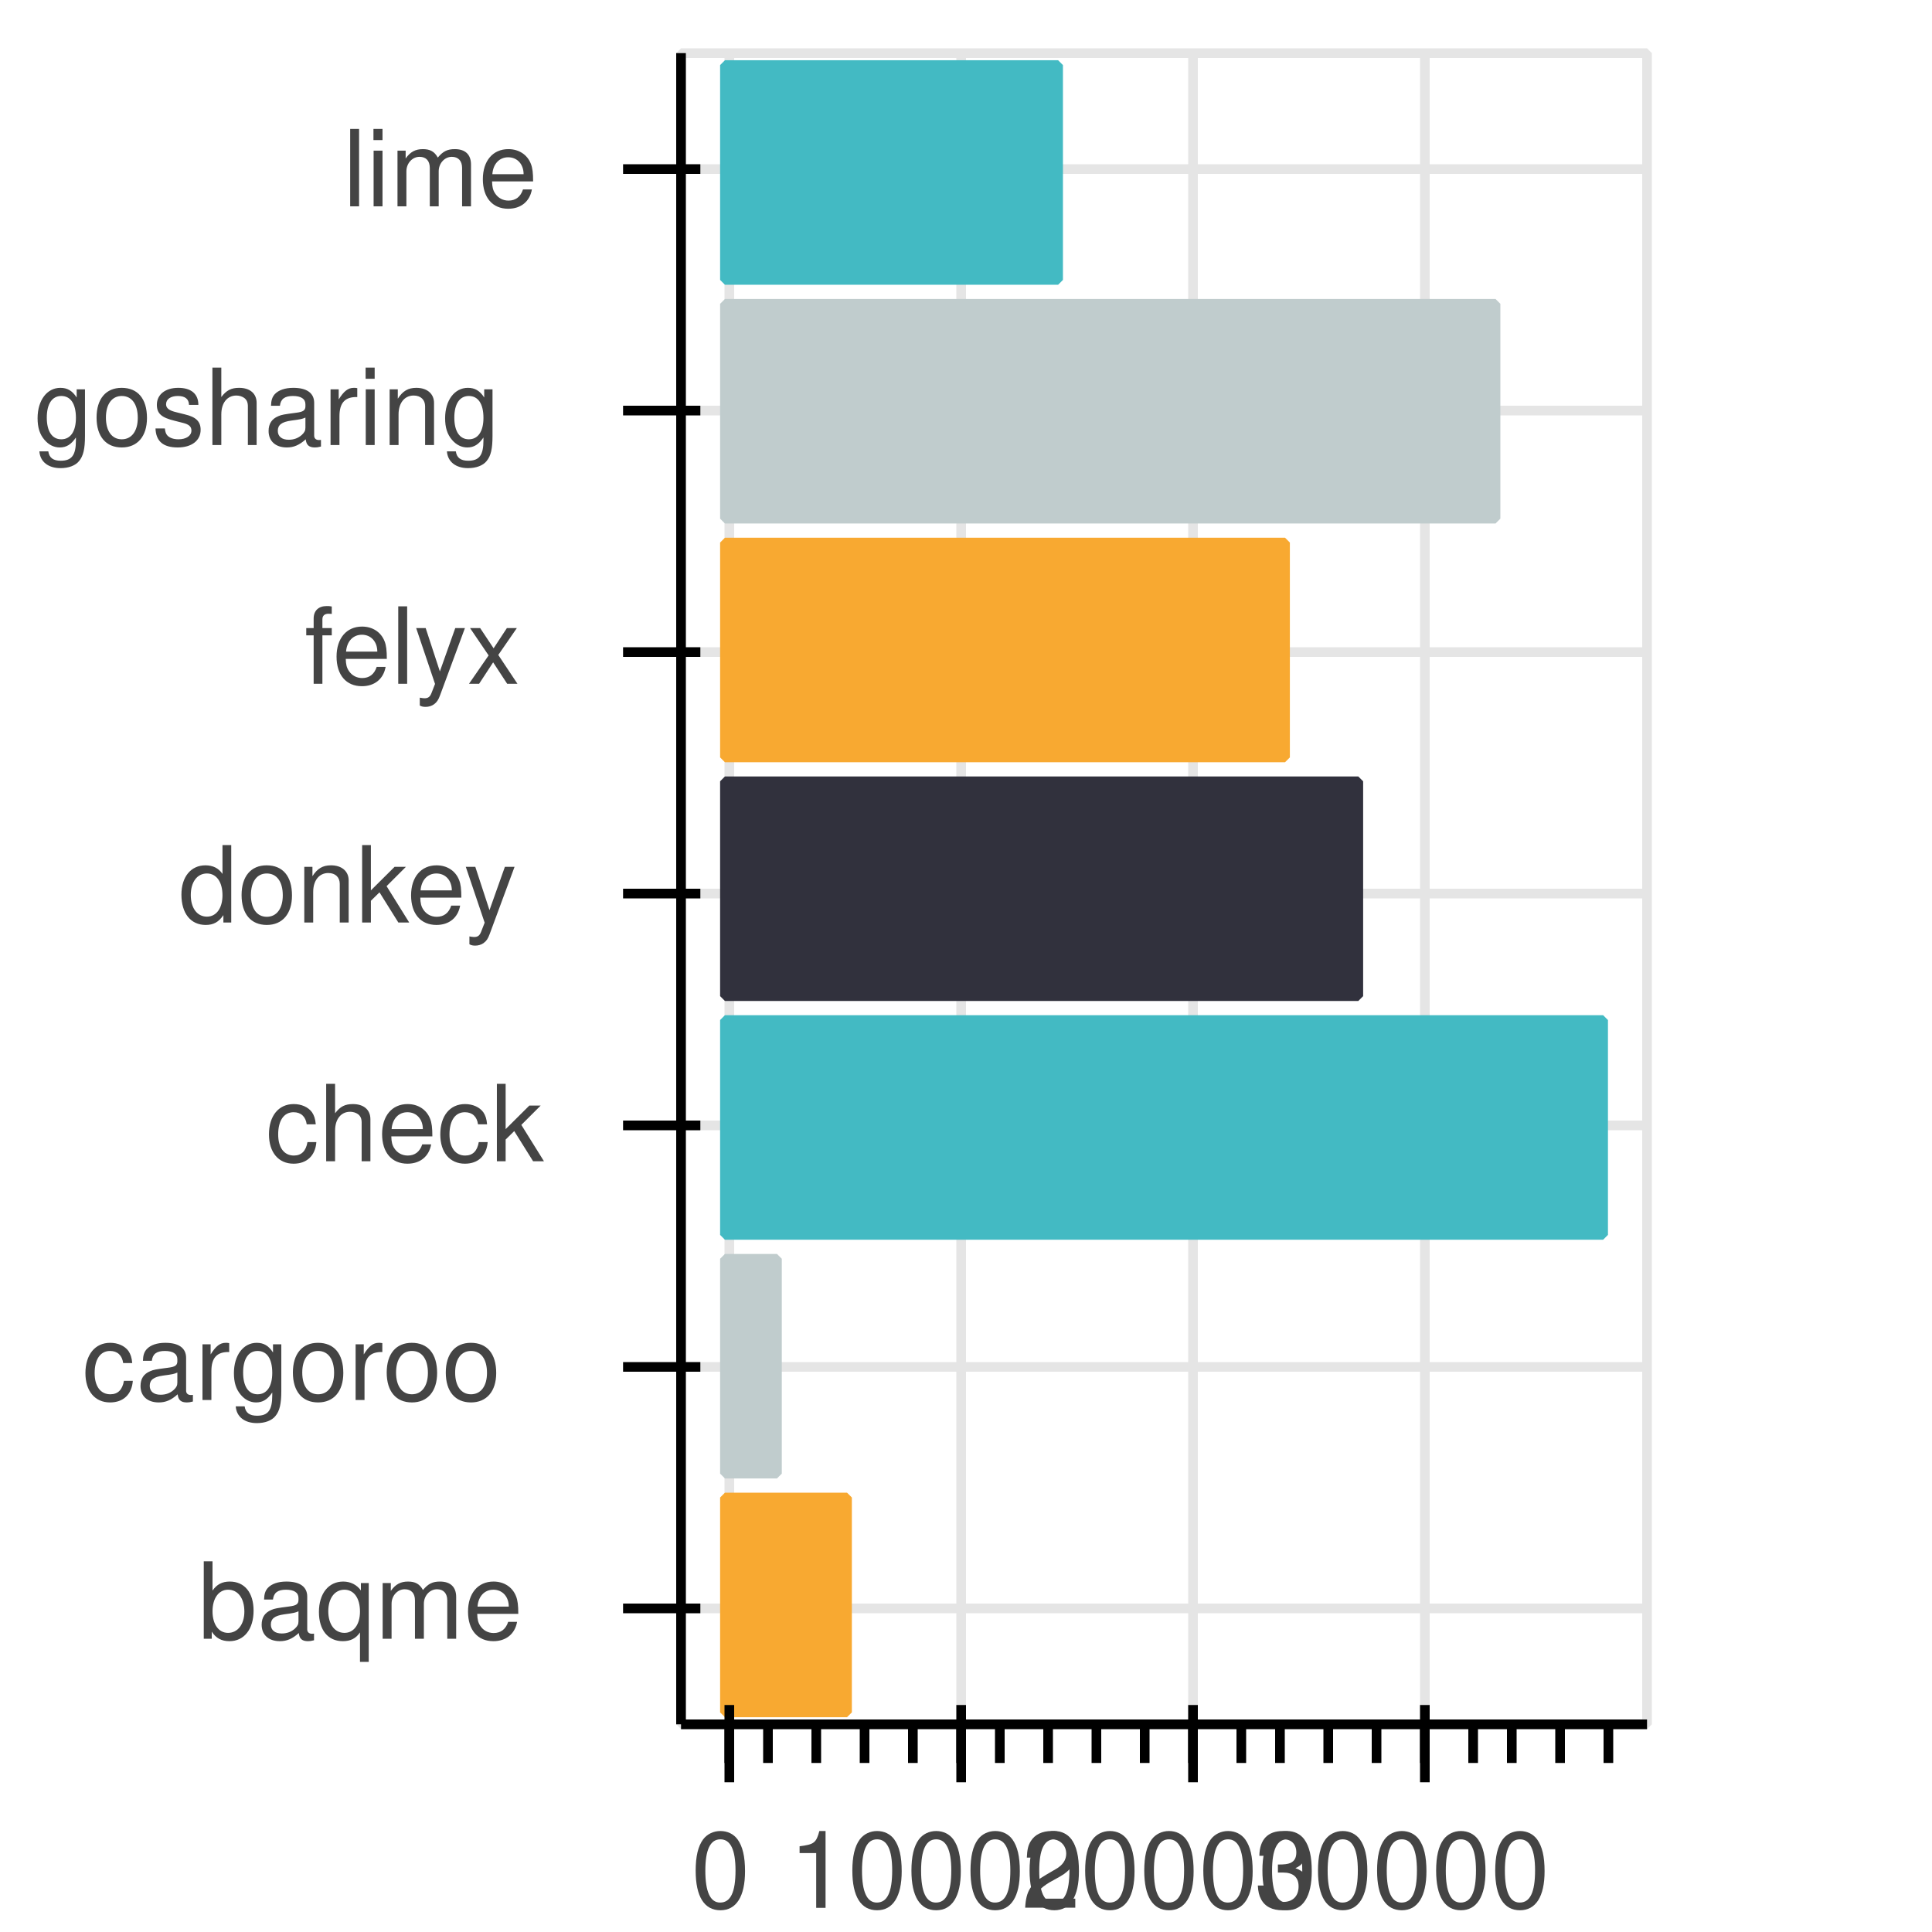
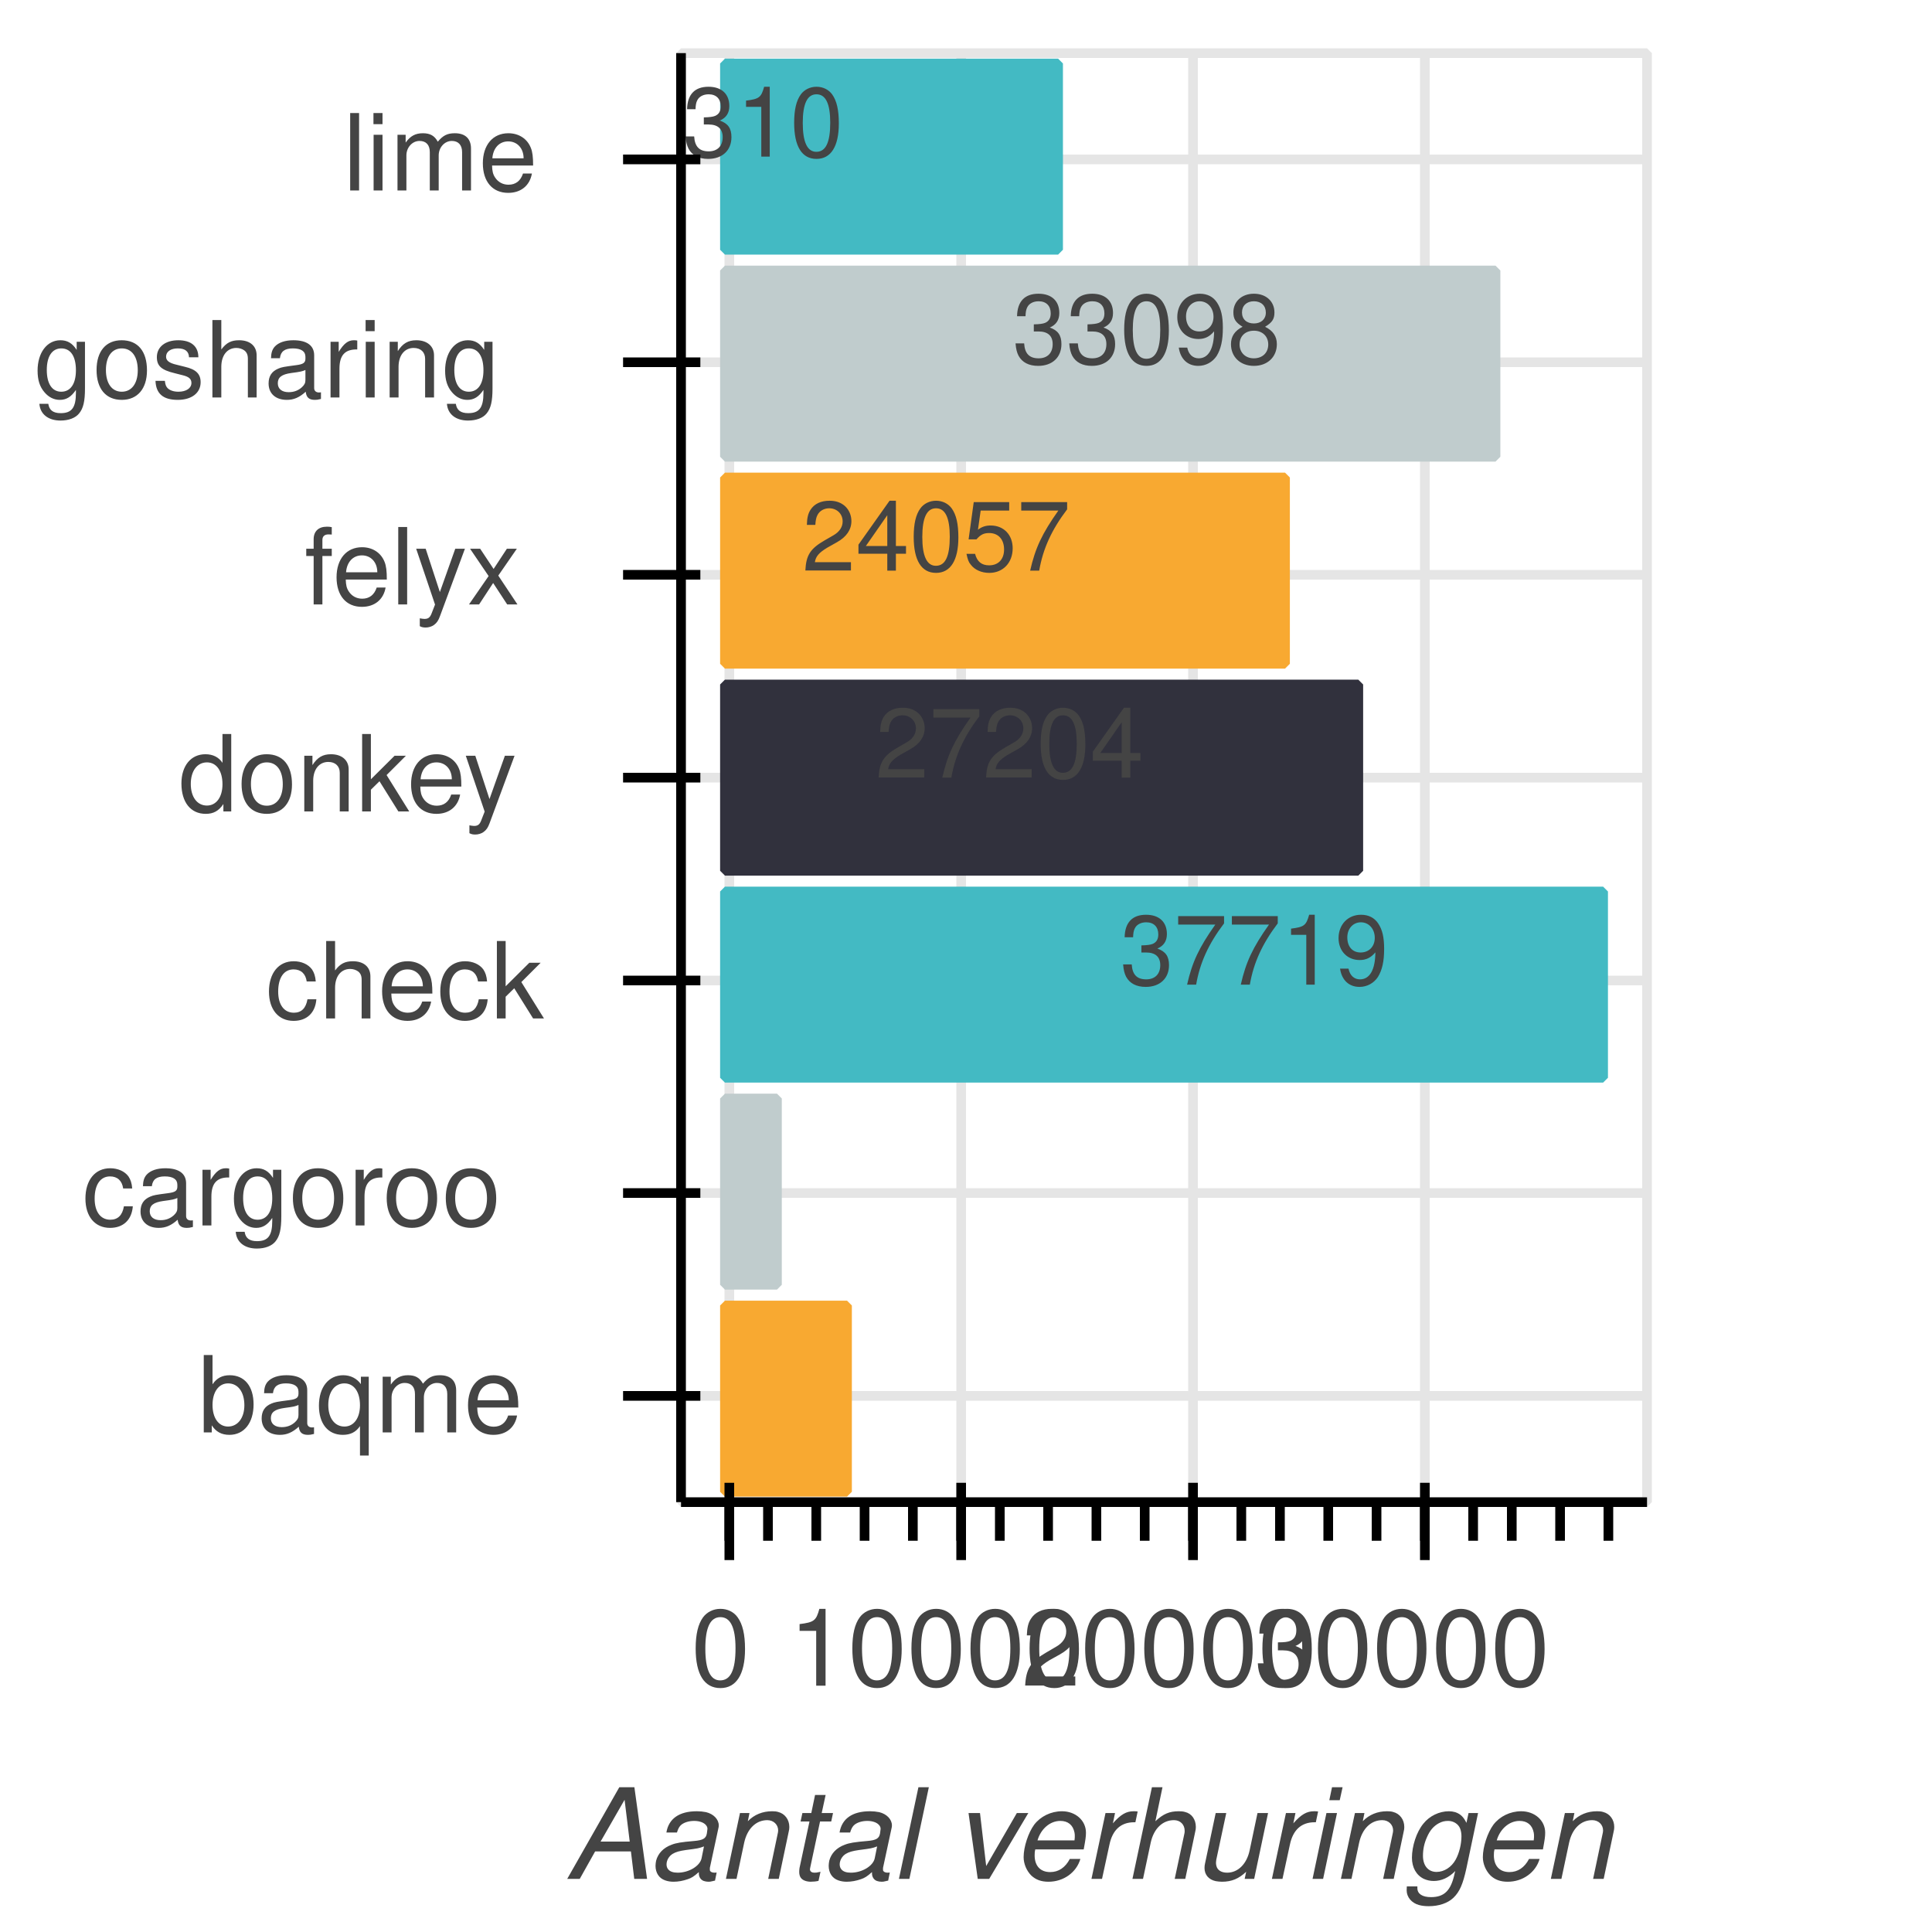
<svg xmlns="http://www.w3.org/2000/svg" version="1.1" width="200" height="200">
  <defs>
-     <clipPath id="mMcryFzTvaFI">
-       <path fill="none" stroke="none" d="M 0.5 0.5 L 200.5 0.5 L 200.5 200.5 L 0.5 200.5 L 0.5 0.5 Z M 70.5 5.5 L 170.5 5.5 L 170.5 178.5 L 70.5 178.5 L 70.5 5.5 Z" clip-rule="evenodd" />
+     <clipPath id="XthvBwrppSRx">
+       <path fill="none" stroke="none" d="M 0.5 0.5 L 200.5 0.5 L 200.5 200.5 L 0.5 200.5 L 0.5 0.5 Z M 70.5 5.5 L 170.5 5.5 L 170.5 155.5 L 70.5 155.5 L 70.5 5.5 Z" clip-rule="evenodd" />
    </clipPath>
-     <clipPath id="rutDRbtFrLDi">
-       <path fill="none" stroke="none" d="M 70.5 5.5 L 170.5 5.5 L 170.5 178.5 L 70.5 178.5 L 70.5 5.5 Z" />
+     <clipPath id="myTZbSOGJwbi">
+       <path fill="none" stroke="none" d="M 70.5 5.5 L 170.5 5.5 L 170.5 155.5 L 70.5 155.5 L 70.5 5.5 Z" />
    </clipPath>
-     <clipPath id="mwFWlpaPTJed">
-       <path fill="none" stroke="none" d="M 70.5 5.5 L 170.5 5.5 L 170.5 178.5 L 70.5 178.5 L 70.5 5.5 Z" />
+     <clipPath id="CkXTXPCIAwbs">
+       <path fill="none" stroke="none" d="M 70.5 5.5 L 170.5 5.5 L 170.5 155.5 L 70.5 155.5 L 70.5 5.5 Z" />
    </clipPath>
-     <clipPath id="cDJWtTgbmprr">
-       <path fill="none" stroke="none" d="M 70.5 5.5 L 170.5 5.5 L 170.5 178.5 L 70.5 178.5 L 70.5 5.5 Z" />
+     <clipPath id="OguzNlTFTEyh">
+       <path fill="none" stroke="none" d="M 70.5 5.5 L 170.5 5.5 L 170.5 155.5 L 70.5 155.5 L 70.5 5.5 Z" />
    </clipPath>
-     <clipPath id="PJIvsrcOyVDr">
-       <path fill="none" stroke="none" d="M 70.5 5.5 L 170.5 5.5 L 170.5 178.5 L 70.5 178.5 L 70.5 5.5 Z" />
+     <clipPath id="RWVILTOQchyN">
+       <path fill="none" stroke="none" d="M 70.5 5.5 L 170.5 5.5 L 170.5 155.5 L 70.5 155.5 L 70.5 5.5 Z" />
+     </clipPath>
+     <clipPath id="hvoOOoxKvOeM">
+       <path fill="none" stroke="none" d="M 70.5 5.5 L 170.5 5.5 L 170.5 155.5 L 70.5 155.5 L 70.5 5.5 Z" />
    </clipPath>
  </defs>
-   <path fill="rgb(255,255,255)" stroke="none" paint-order="stroke" d="M 0.5 0.5 L 200.5 0.5 L 200.5 200.5 L 0.5 200.5 L 0.5 0.5 Z" fill-opacity="1" clip-path="url(#mMcryFzTvaFI)" />
-   <path fill="rgb(255,255,255)" stroke="none" paint-order="stroke" d="M 70.5 5.5 L 170.5 5.5 L 170.5 178.5 L 70.5 178.5 L 70.5 5.5 Z" fill-opacity="1" />
-   <path fill="none" stroke="rgb(229,229,229)" paint-order="fill" d="M 70.5 5.5 L 170.5 5.5 L 170.5 178.5 L 70.5 178.5 L 70.5 5.5 Z" stroke-opacity="1" stroke-linejoin="bevel" stroke-miterlimit="10" />
-   <path fill="none" stroke="rgb(229,229,229)" paint-order="fill" d="M 75.5 178.5 L 75.5 5.5 M 99.5 178.5 L 99.5 5.5 M 123.5 178.5 L 123.5 5.5 M 147.5 178.5 L 147.5 5.5" stroke-opacity="1" stroke-linejoin="bevel" stroke-miterlimit="10" clip-path="url(#rutDRbtFrLDi)" />
-   <path fill="none" stroke="rgb(229,229,229)" paint-order="fill" d="M 70.5 166.5 L 170.5 166.5 M 70.5 141.5 L 170.5 141.5 M 70.5 116.5 L 170.5 116.5 M 70.5 92.5 L 170.5 92.5 M 70.5 67.5 L 170.5 67.5 M 70.5 42.5 L 170.5 42.5 M 70.5 17.5 L 170.5 17.5" stroke-opacity="1" stroke-linejoin="bevel" stroke-miterlimit="10" clip-path="url(#mwFWlpaPTJed)" />
-   <path fill="rgb(248,169,49)" stroke="rgb(248,169,49)" paint-order="fill" d="M 75.045 155.021 L 87.684 155.021 L 87.684 177.264 L 75.045 177.264 L 75.045 155.021 Z" fill-opacity="1" clip-path="url(#cDJWtTgbmprr)" stroke-opacity="1" stroke-linejoin="bevel" stroke-miterlimit="10" />
-   <path fill="rgb(192,204,205)" stroke="rgb(192,204,205)" paint-order="fill" d="M 75.045 130.307 L 80.432 130.307 L 80.432 152.55 L 75.045 152.55 L 75.045 130.307 Z" fill-opacity="1" clip-path="url(#cDJWtTgbmprr)" stroke-opacity="1" stroke-linejoin="bevel" stroke-miterlimit="10" />
-   <path fill="rgb(67,186,195)" stroke="rgb(67,186,195)" paint-order="fill" d="M 75.045 105.593 L 165.955 105.593 L 165.955 127.836 L 75.045 127.836 L 75.045 105.593 Z" fill-opacity="1" clip-path="url(#cDJWtTgbmprr)" stroke-opacity="1" stroke-linejoin="bevel" stroke-miterlimit="10" />
-   <path fill="rgb(49,49,61)" stroke="rgb(49,49,61)" paint-order="fill" d="M 75.045 80.879 L 140.612 80.879 L 140.612 103.121 L 75.045 103.121 L 75.045 80.879 Z" fill-opacity="1" clip-path="url(#cDJWtTgbmprr)" stroke-opacity="1" stroke-linejoin="bevel" stroke-miterlimit="10" />
-   <path fill="rgb(248,169,49)" stroke="rgb(248,169,49)" paint-order="fill" d="M 75.045 56.164 L 133.027 56.164 L 133.027 78.407 L 75.045 78.407 L 75.045 56.164 Z" fill-opacity="1" clip-path="url(#cDJWtTgbmprr)" stroke-opacity="1" stroke-linejoin="bevel" stroke-miterlimit="10" />
-   <path fill="rgb(192,204,205)" stroke="rgb(192,204,205)" paint-order="fill" d="M 75.045 31.45 L 154.817 31.45 L 154.817 53.693 L 75.045 53.693 L 75.045 31.45 Z" fill-opacity="1" clip-path="url(#cDJWtTgbmprr)" stroke-opacity="1" stroke-linejoin="bevel" stroke-miterlimit="10" />
-   <path fill="rgb(67,186,195)" stroke="rgb(67,186,195)" paint-order="fill" d="M 75.045 6.736 L 109.535 6.736 L 109.535 28.979 L 75.045 28.979 L 75.045 6.736 Z" fill-opacity="1" clip-path="url(#cDJWtTgbmprr)" stroke-opacity="1" stroke-linejoin="bevel" stroke-miterlimit="10" />
-   <path fill="none" stroke="rgb(0,0,0)" paint-order="fill" d="M 70.5 178.5 L 170.5 178.5" stroke-opacity="1" stroke-linejoin="bevel" stroke-miterlimit="10" />
-   <path fill="none" stroke="rgb(0,0,0)" paint-order="fill" d="M 75.5 184.5 L 75.5 176.5 M 99.5 184.5 L 99.5 176.5 M 123.5 184.5 L 123.5 176.5 M 147.5 184.5 L 147.5 176.5" stroke-opacity="1" stroke-linejoin="bevel" stroke-miterlimit="10" />
-   <path fill="none" stroke="rgb(0,0,0)" paint-order="fill" d="M 75.5 182.5 L 75.5 178.5 M 79.5 182.5 L 79.5 178.5 M 84.5 182.5 L 84.5 178.5 M 89.5 182.5 L 89.5 178.5 M 94.5 182.5 L 94.5 178.5 M 99.5 182.5 L 99.5 178.5 M 103.5 182.5 L 103.5 178.5 M 108.5 182.5 L 108.5 178.5 M 113.5 182.5 L 113.5 178.5 M 118.5 182.5 L 118.5 178.5 M 123.5 182.5 L 123.5 178.5 M 128.5 182.5 L 128.5 178.5 M 132.5 182.5 L 132.5 178.5 M 137.5 182.5 L 137.5 178.5 M 142.5 182.5 L 142.5 178.5 M 147.5 182.5 L 147.5 178.5 M 152.5 182.5 L 152.5 178.5 M 156.5 182.5 L 156.5 178.5 M 161.5 182.5 L 161.5 178.5 M 166.5 182.5 L 166.5 178.5" stroke-opacity="1" stroke-linejoin="bevel" stroke-miterlimit="10" />
-   <text fill="rgb(68,68,68)" stroke="none" font-family="helvetica" font-size="11px" font-style="normal" font-weight="normal" text-decoration="normal" x="71.045" y="197" text-anchor="start" dominant-baseline="alphabetic" transform="matrix(1, 0, 0, 1, 0.5, 0.5)" fill-opacity="1">0</text>
-   <text fill="none" stroke="rgb(0,0,0)" font-family="helvetica" font-size="11px" font-style="normal" font-weight="normal" text-decoration="normal" x="71.045" y="197" text-anchor="start" dominant-baseline="alphabetic" transform="matrix(1, 0, 0, 1, 0.5, 0.5)" stroke-opacity="0" stroke-linejoin="bevel" stroke-miterlimit="10">0</text>
-   <text fill="rgb(68,68,68)" stroke="none" font-family="helvetica" font-size="11px" font-style="normal" font-weight="normal" text-decoration="normal" x="81.147" y="197" text-anchor="start" dominant-baseline="alphabetic" transform="matrix(1, 0, 0, 1, 0.5, 0.5)" fill-opacity="1">10000</text>
-   <text fill="none" stroke="rgb(0,0,0)" font-family="helvetica" font-size="11px" font-style="normal" font-weight="normal" text-decoration="normal" x="81.147" y="197" text-anchor="start" dominant-baseline="alphabetic" transform="matrix(1, 0, 0, 1, 0.5, 0.5)" stroke-opacity="0" stroke-linejoin="bevel" stroke-miterlimit="10">10000</text>
-   <text fill="rgb(68,68,68)" stroke="none" font-family="helvetica" font-size="11px" font-style="normal" font-weight="normal" text-decoration="normal" x="105.249" y="197" text-anchor="start" dominant-baseline="alphabetic" transform="matrix(1, 0, 0, 1, 0.5, 0.5)" fill-opacity="1">20000</text>
-   <text fill="none" stroke="rgb(0,0,0)" font-family="helvetica" font-size="11px" font-style="normal" font-weight="normal" text-decoration="normal" x="105.249" y="197" text-anchor="start" dominant-baseline="alphabetic" transform="matrix(1, 0, 0, 1, 0.5, 0.5)" stroke-opacity="0" stroke-linejoin="bevel" stroke-miterlimit="10">20000</text>
-   <text fill="rgb(68,68,68)" stroke="none" font-family="helvetica" font-size="11px" font-style="normal" font-weight="normal" text-decoration="normal" x="129.35" y="197" text-anchor="start" dominant-baseline="alphabetic" transform="matrix(1, 0, 0, 1, 0.5, 0.5)" fill-opacity="1">30000</text>
-   <text fill="none" stroke="rgb(0,0,0)" font-family="helvetica" font-size="11px" font-style="normal" font-weight="normal" text-decoration="normal" x="129.35" y="197" text-anchor="start" dominant-baseline="alphabetic" transform="matrix(1, 0, 0, 1, 0.5, 0.5)" stroke-opacity="0" stroke-linejoin="bevel" stroke-miterlimit="10">30000</text>
-   <path fill="none" stroke="rgb(0,0,0)" paint-order="fill" d="M 70.5 178.5 L 70.5 5.5" stroke-opacity="1" stroke-linejoin="bevel" stroke-miterlimit="10" />
-   <path fill="none" stroke="rgb(0,0,0)" paint-order="fill" d="M 64.5 166.5 L 72.5 166.5 M 64.5 141.5 L 72.5 141.5 M 64.5 116.5 L 72.5 116.5 M 64.5 92.5 L 72.5 92.5 M 64.5 67.5 L 72.5 67.5 M 64.5 42.5 L 72.5 42.5 M 64.5 17.5 L 72.5 17.5" stroke-opacity="1" stroke-linejoin="bevel" stroke-miterlimit="10" />
+   <path fill="rgb(255,255,255)" stroke="none" paint-order="stroke" d="M 0.5 0.5 L 200.5 0.5 L 200.5 200.5 L 0.5 200.5 L 0.5 0.5 Z" fill-opacity="1" clip-path="url(#XthvBwrppSRx)" />
+   <path fill="rgb(255,255,255)" stroke="none" paint-order="stroke" d="M 70.5 5.5 L 170.5 5.5 L 170.5 155.5 L 70.5 155.5 L 70.5 5.5 Z" fill-opacity="1" />
+   <path fill="none" stroke="rgb(229,229,229)" paint-order="fill" d="M 70.5 5.5 L 170.5 5.5 L 170.5 155.5 L 70.5 155.5 L 70.5 5.5 Z" stroke-opacity="1" stroke-linejoin="bevel" stroke-miterlimit="10" />
+   <path fill="none" stroke="rgb(229,229,229)" paint-order="fill" d="M 75.5 155.5 L 75.5 5.5 M 99.5 155.5 L 99.5 5.5 M 123.5 155.5 L 123.5 5.5 M 147.5 155.5 L 147.5 5.5" stroke-opacity="1" stroke-linejoin="bevel" stroke-miterlimit="10" clip-path="url(#myTZbSOGJwbi)" />
+   <path fill="none" stroke="rgb(229,229,229)" paint-order="fill" d="M 70.5 144.5 L 170.5 144.5 M 70.5 123.5 L 170.5 123.5 M 70.5 101.5 L 170.5 101.5 M 70.5 80.5 L 170.5 80.5 M 70.5 59.5 L 170.5 59.5 M 70.5 37.5 L 170.5 37.5 M 70.5 16.5 L 170.5 16.5" stroke-opacity="1" stroke-linejoin="bevel" stroke-miterlimit="10" clip-path="url(#CkXTXPCIAwbs)" />
+   <path fill="rgb(248,169,49)" stroke="rgb(248,169,49)" paint-order="fill" d="M 75.045 135.143 L 87.684 135.143 L 87.684 154.429 L 75.045 154.429 L 75.045 135.143 Z" fill-opacity="1" clip-path="url(#OguzNlTFTEyh)" stroke-opacity="1" stroke-linejoin="bevel" stroke-miterlimit="10" />
+   <path fill="rgb(192,204,205)" stroke="rgb(192,204,205)" paint-order="fill" d="M 75.045 113.714 L 80.432 113.714 L 80.432 133 L 75.045 133 L 75.045 113.714 Z" fill-opacity="1" clip-path="url(#OguzNlTFTEyh)" stroke-opacity="1" stroke-linejoin="bevel" stroke-miterlimit="10" />
+   <path fill="rgb(67,186,195)" stroke="rgb(67,186,195)" paint-order="fill" d="M 75.045 92.286 L 165.955 92.286 L 165.955 111.571 L 75.045 111.571 L 75.045 92.286 Z" fill-opacity="1" clip-path="url(#OguzNlTFTEyh)" stroke-opacity="1" stroke-linejoin="bevel" stroke-miterlimit="10" />
+   <path fill="rgb(49,49,61)" stroke="rgb(49,49,61)" paint-order="fill" d="M 75.045 70.857 L 140.612 70.857 L 140.612 90.143 L 75.045 90.143 L 75.045 70.857 Z" fill-opacity="1" clip-path="url(#OguzNlTFTEyh)" stroke-opacity="1" stroke-linejoin="bevel" stroke-miterlimit="10" />
+   <path fill="rgb(248,169,49)" stroke="rgb(248,169,49)" paint-order="fill" d="M 75.045 49.429 L 133.027 49.429 L 133.027 68.714 L 75.045 68.714 L 75.045 49.429 Z" fill-opacity="1" clip-path="url(#OguzNlTFTEyh)" stroke-opacity="1" stroke-linejoin="bevel" stroke-miterlimit="10" />
+   <path fill="rgb(192,204,205)" stroke="rgb(192,204,205)" paint-order="fill" d="M 75.045 28 L 154.817 28 L 154.817 47.286 L 75.045 47.286 L 75.045 28 Z" fill-opacity="1" clip-path="url(#OguzNlTFTEyh)" stroke-opacity="1" stroke-linejoin="bevel" stroke-miterlimit="10" />
+   <path fill="rgb(67,186,195)" stroke="rgb(67,186,195)" paint-order="fill" d="M 75.045 6.571 L 109.535 6.571 L 109.535 25.857 L 75.045 25.857 L 75.045 6.571 Z" fill-opacity="1" clip-path="url(#OguzNlTFTEyh)" stroke-opacity="1" stroke-linejoin="bevel" stroke-miterlimit="10" />
+   <g clip-path="url(#RWVILTOQchyN)">
+     <text fill="rgb(68,68,68)" stroke="none" font-family="helvetica" font-size="10px" font-style="normal" font-weight="normal" text-decoration="normal" x="37.184" y="144.286" text-anchor="start" dominant-baseline="alphabetic" transform="matrix(1, 0, 0, 1, 0.5, 0.5)" fill-opacity="1">5244</text>
+   </g>
+   <g clip-path="url(#RWVILTOQchyN)">
+     <text fill="none" stroke="rgb(0,0,0)" font-family="helvetica" font-size="10px" font-style="normal" font-weight="normal" text-decoration="normal" x="37.184" y="144.286" text-anchor="start" dominant-baseline="alphabetic" transform="matrix(1, 0, 0, 1, 0.5, 0.5)" stroke-opacity="0" stroke-miterlimit="10" stroke-dasharray="">5244</text>
+   </g>
+   <g clip-path="url(#RWVILTOQchyN)">
+     <text fill="rgb(68,68,68)" stroke="none" font-family="helvetica" font-size="10px" font-style="normal" font-weight="normal" text-decoration="normal" x="29.932" y="122.857" text-anchor="start" dominant-baseline="alphabetic" transform="matrix(1, 0, 0, 1, 0.5, 0.5)" fill-opacity="1">2235</text>
+   </g>
+   <g clip-path="url(#RWVILTOQchyN)">
+     <text fill="none" stroke="rgb(0,0,0)" font-family="helvetica" font-size="10px" font-style="normal" font-weight="normal" text-decoration="normal" x="29.932" y="122.857" text-anchor="start" dominant-baseline="alphabetic" transform="matrix(1, 0, 0, 1, 0.5, 0.5)" stroke-opacity="0" stroke-miterlimit="10" stroke-dasharray="">2235</text>
+   </g>
+   <g clip-path="url(#RWVILTOQchyN)">
+     <text fill="rgb(68,68,68)" stroke="none" font-family="helvetica" font-size="10px" font-style="normal" font-weight="normal" text-decoration="normal" x="115.455" y="101.429" text-anchor="start" dominant-baseline="alphabetic" transform="matrix(1, 0, 0, 1, 0.5, 0.5)" fill-opacity="1">37719</text>
+   </g>
+   <g clip-path="url(#RWVILTOQchyN)">
+     <text fill="none" stroke="rgb(0,0,0)" font-family="helvetica" font-size="10px" font-style="normal" font-weight="normal" text-decoration="normal" x="115.455" y="101.429" text-anchor="start" dominant-baseline="alphabetic" transform="matrix(1, 0, 0, 1, 0.5, 0.5)" stroke-opacity="0" stroke-miterlimit="10" stroke-dasharray="">37719</text>
+   </g>
+   <g clip-path="url(#RWVILTOQchyN)">
+     <text fill="rgb(68,68,68)" stroke="none" font-family="helvetica" font-size="10px" font-style="normal" font-weight="normal" text-decoration="normal" x="90.112" y="80" text-anchor="start" dominant-baseline="alphabetic" transform="matrix(1, 0, 0, 1, 0.5, 0.5)" fill-opacity="1">27204</text>
+   </g>
+   <g clip-path="url(#RWVILTOQchyN)">
+     <text fill="none" stroke="rgb(0,0,0)" font-family="helvetica" font-size="10px" font-style="normal" font-weight="normal" text-decoration="normal" x="90.112" y="80" text-anchor="start" dominant-baseline="alphabetic" transform="matrix(1, 0, 0, 1, 0.5, 0.5)" stroke-opacity="0" stroke-miterlimit="10" stroke-dasharray="">27204</text>
+   </g>
+   <g clip-path="url(#RWVILTOQchyN)">
+     <text fill="rgb(68,68,68)" stroke="none" font-family="helvetica" font-size="10px" font-style="normal" font-weight="normal" text-decoration="normal" x="82.527" y="58.571" text-anchor="start" dominant-baseline="alphabetic" transform="matrix(1, 0, 0, 1, 0.5, 0.5)" fill-opacity="1">24057</text>
+   </g>
+   <g clip-path="url(#RWVILTOQchyN)">
+     <text fill="none" stroke="rgb(0,0,0)" font-family="helvetica" font-size="10px" font-style="normal" font-weight="normal" text-decoration="normal" x="82.527" y="58.571" text-anchor="start" dominant-baseline="alphabetic" transform="matrix(1, 0, 0, 1, 0.5, 0.5)" stroke-opacity="0" stroke-miterlimit="10" stroke-dasharray="">24057</text>
+   </g>
+   <g clip-path="url(#RWVILTOQchyN)">
+     <text fill="rgb(68,68,68)" stroke="none" font-family="helvetica" font-size="10px" font-style="normal" font-weight="normal" text-decoration="normal" x="104.317" y="37.143" text-anchor="start" dominant-baseline="alphabetic" transform="matrix(1, 0, 0, 1, 0.5, 0.5)" fill-opacity="1">33098</text>
+   </g>
+   <g clip-path="url(#RWVILTOQchyN)">
+     <text fill="none" stroke="rgb(0,0,0)" font-family="helvetica" font-size="10px" font-style="normal" font-weight="normal" text-decoration="normal" x="104.317" y="37.143" text-anchor="start" dominant-baseline="alphabetic" transform="matrix(1, 0, 0, 1, 0.5, 0.5)" stroke-opacity="0" stroke-miterlimit="10" stroke-dasharray="">33098</text>
+   </g>
+   <g clip-path="url(#RWVILTOQchyN)">
+     <text fill="rgb(68,68,68)" stroke="none" font-family="helvetica" font-size="10px" font-style="normal" font-weight="normal" text-decoration="normal" x="59.035" y="15.714" text-anchor="start" dominant-baseline="alphabetic" transform="matrix(1, 0, 0, 1, 0.5, 0.5)" fill-opacity="1">14310</text>
+   </g>
+   <g clip-path="url(#RWVILTOQchyN)">
+     <text fill="none" stroke="rgb(0,0,0)" font-family="helvetica" font-size="10px" font-style="normal" font-weight="normal" text-decoration="normal" x="59.035" y="15.714" text-anchor="start" dominant-baseline="alphabetic" transform="matrix(1, 0, 0, 1, 0.5, 0.5)" stroke-opacity="0" stroke-miterlimit="10" stroke-dasharray="">14310</text>
+   </g>
+   <path fill="none" stroke="rgb(0,0,0)" paint-order="fill" d="M 70.5 155.5 L 170.5 155.5" stroke-opacity="1" stroke-linejoin="bevel" stroke-miterlimit="10" />
+   <path fill="none" stroke="rgb(0,0,0)" paint-order="fill" d="M 75.5 161.5 L 75.5 153.5 M 99.5 161.5 L 99.5 153.5 M 123.5 161.5 L 123.5 153.5 M 147.5 161.5 L 147.5 153.5" stroke-opacity="1" stroke-linejoin="bevel" stroke-miterlimit="10" />
+   <path fill="none" stroke="rgb(0,0,0)" paint-order="fill" d="M 75.5 159.5 L 75.5 155.5 M 79.5 159.5 L 79.5 155.5 M 84.5 159.5 L 84.5 155.5 M 89.5 159.5 L 89.5 155.5 M 94.5 159.5 L 94.5 155.5 M 99.5 159.5 L 99.5 155.5 M 103.5 159.5 L 103.5 155.5 M 108.5 159.5 L 108.5 155.5 M 113.5 159.5 L 113.5 155.5 M 118.5 159.5 L 118.5 155.5 M 123.5 159.5 L 123.5 155.5 M 128.5 159.5 L 128.5 155.5 M 132.5 159.5 L 132.5 155.5 M 137.5 159.5 L 137.5 155.5 M 142.5 159.5 L 142.5 155.5 M 147.5 159.5 L 147.5 155.5 M 152.5 159.5 L 152.5 155.5 M 156.5 159.5 L 156.5 155.5 M 161.5 159.5 L 161.5 155.5 M 166.5 159.5 L 166.5 155.5" stroke-opacity="1" stroke-linejoin="bevel" stroke-miterlimit="10" />
+   <text fill="rgb(68,68,68)" stroke="none" font-family="helvetica" font-size="11px" font-style="normal" font-weight="normal" text-decoration="normal" x="71.045" y="174" text-anchor="start" dominant-baseline="alphabetic" transform="matrix(1, 0, 0, 1, 0.5, 0.5)" fill-opacity="1">0</text>
+   <text fill="none" stroke="rgb(0,0,0)" font-family="helvetica" font-size="11px" font-style="normal" font-weight="normal" text-decoration="normal" x="71.045" y="174" text-anchor="start" dominant-baseline="alphabetic" transform="matrix(1, 0, 0, 1, 0.5, 0.5)" stroke-opacity="0" stroke-linejoin="bevel" stroke-miterlimit="10">0</text>
+   <text fill="rgb(68,68,68)" stroke="none" font-family="helvetica" font-size="11px" font-style="normal" font-weight="normal" text-decoration="normal" x="81.147" y="174" text-anchor="start" dominant-baseline="alphabetic" transform="matrix(1, 0, 0, 1, 0.5, 0.5)" fill-opacity="1">10000</text>
+   <text fill="none" stroke="rgb(0,0,0)" font-family="helvetica" font-size="11px" font-style="normal" font-weight="normal" text-decoration="normal" x="81.147" y="174" text-anchor="start" dominant-baseline="alphabetic" transform="matrix(1, 0, 0, 1, 0.5, 0.5)" stroke-opacity="0" stroke-linejoin="bevel" stroke-miterlimit="10">10000</text>
+   <text fill="rgb(68,68,68)" stroke="none" font-family="helvetica" font-size="11px" font-style="normal" font-weight="normal" text-decoration="normal" x="105.249" y="174" text-anchor="start" dominant-baseline="alphabetic" transform="matrix(1, 0, 0, 1, 0.5, 0.5)" fill-opacity="1">20000</text>
+   <text fill="none" stroke="rgb(0,0,0)" font-family="helvetica" font-size="11px" font-style="normal" font-weight="normal" text-decoration="normal" x="105.249" y="174" text-anchor="start" dominant-baseline="alphabetic" transform="matrix(1, 0, 0, 1, 0.5, 0.5)" stroke-opacity="0" stroke-linejoin="bevel" stroke-miterlimit="10">20000</text>
+   <text fill="rgb(68,68,68)" stroke="none" font-family="helvetica" font-size="11px" font-style="normal" font-weight="normal" text-decoration="normal" x="129.35" y="174" text-anchor="start" dominant-baseline="alphabetic" transform="matrix(1, 0, 0, 1, 0.5, 0.5)" fill-opacity="1">30000</text>
+   <text fill="none" stroke="rgb(0,0,0)" font-family="helvetica" font-size="11px" font-style="normal" font-weight="normal" text-decoration="normal" x="129.35" y="174" text-anchor="start" dominant-baseline="alphabetic" transform="matrix(1, 0, 0, 1, 0.5, 0.5)" stroke-opacity="0" stroke-linejoin="bevel" stroke-miterlimit="10">30000</text>
+   <text fill="rgb(68,68,68)" stroke="none" font-family="helvetica" font-size="13px" font-style="italic" font-weight="normal" text-decoration="normal" x="58" y="194" text-anchor="start" dominant-baseline="alphabetic" transform="matrix(1, 0, 0, 1, 0.5, 0.5)" fill-opacity="1">Aantal verhuringen</text>
+   <text fill="none" stroke="rgb(0,0,0)" font-family="helvetica" font-size="13px" font-style="italic" font-weight="normal" text-decoration="normal" x="58" y="194" text-anchor="start" dominant-baseline="alphabetic" transform="matrix(1, 0, 0, 1, 0.5, 0.5)" stroke-opacity="0" stroke-linejoin="bevel" stroke-miterlimit="10">Aantal verhuringen</text>
+   <path fill="none" stroke="rgb(0,0,0)" paint-order="fill" d="M 70.5 155.5 L 70.5 5.5" stroke-opacity="1" stroke-linejoin="bevel" stroke-miterlimit="10" />
+   <path fill="none" stroke="rgb(0,0,0)" paint-order="fill" d="M 64.5 144.5 L 72.5 144.5 M 64.5 123.5 L 72.5 123.5 M 64.5 101.5 L 72.5 101.5 M 64.5 80.5 L 72.5 80.5 M 64.5 59.5 L 72.5 59.5 M 64.5 37.5 L 72.5 37.5 M 64.5 16.5 L 72.5 16.5" stroke-opacity="1" stroke-linejoin="bevel" stroke-miterlimit="10" />
  <path fill="none" stroke="rgb(0,0,0)" paint-order="fill" d="" stroke-opacity="1" stroke-linejoin="bevel" stroke-miterlimit="10" />
-   <text fill="rgb(68,68,68)" stroke="none" font-family="helvetica" font-size="11px" font-style="normal" font-weight="normal" text-decoration="normal" x="20" y="169.143" text-anchor="start" dominant-baseline="alphabetic" transform="matrix(1, 0, 0, 1, 0.5, 0.5)" fill-opacity="1">baqme</text>
-   <text fill="none" stroke="rgb(0,0,0)" font-family="helvetica" font-size="11px" font-style="normal" font-weight="normal" text-decoration="normal" x="20" y="169.143" text-anchor="start" dominant-baseline="alphabetic" transform="matrix(1, 0, 0, 1, 0.5, 0.5)" stroke-opacity="0" stroke-linejoin="bevel" stroke-miterlimit="10">baqme</text>
-   <text fill="rgb(68,68,68)" stroke="none" font-family="helvetica" font-size="11px" font-style="normal" font-weight="normal" text-decoration="normal" x="8" y="144.429" text-anchor="start" dominant-baseline="alphabetic" transform="matrix(1, 0, 0, 1, 0.5, 0.5)" fill-opacity="1">cargoroo</text>
-   <text fill="none" stroke="rgb(0,0,0)" font-family="helvetica" font-size="11px" font-style="normal" font-weight="normal" text-decoration="normal" x="8" y="144.429" text-anchor="start" dominant-baseline="alphabetic" transform="matrix(1, 0, 0, 1, 0.5, 0.5)" stroke-opacity="0" stroke-linejoin="bevel" stroke-miterlimit="10">cargoroo</text>
-   <text fill="rgb(68,68,68)" stroke="none" font-family="helvetica" font-size="11px" font-style="normal" font-weight="normal" text-decoration="normal" x="27" y="119.714" text-anchor="start" dominant-baseline="alphabetic" transform="matrix(1, 0, 0, 1, 0.5, 0.5)" fill-opacity="1">check</text>
-   <text fill="none" stroke="rgb(0,0,0)" font-family="helvetica" font-size="11px" font-style="normal" font-weight="normal" text-decoration="normal" x="27" y="119.714" text-anchor="start" dominant-baseline="alphabetic" transform="matrix(1, 0, 0, 1, 0.5, 0.5)" stroke-opacity="0" stroke-linejoin="bevel" stroke-miterlimit="10">check</text>
-   <text fill="rgb(68,68,68)" stroke="none" font-family="helvetica" font-size="11px" font-style="normal" font-weight="normal" text-decoration="normal" x="18" y="95" text-anchor="start" dominant-baseline="alphabetic" transform="matrix(1, 0, 0, 1, 0.5, 0.5)" fill-opacity="1">donkey</text>
-   <text fill="none" stroke="rgb(0,0,0)" font-family="helvetica" font-size="11px" font-style="normal" font-weight="normal" text-decoration="normal" x="18" y="95" text-anchor="start" dominant-baseline="alphabetic" transform="matrix(1, 0, 0, 1, 0.5, 0.5)" stroke-opacity="0" stroke-linejoin="bevel" stroke-miterlimit="10">donkey</text>
-   <text fill="rgb(68,68,68)" stroke="none" font-family="helvetica" font-size="11px" font-style="normal" font-weight="normal" text-decoration="normal" x="31" y="70.286" text-anchor="start" dominant-baseline="alphabetic" transform="matrix(1, 0, 0, 1, 0.5, 0.5)" fill-opacity="1">felyx</text>
-   <text fill="none" stroke="rgb(0,0,0)" font-family="helvetica" font-size="11px" font-style="normal" font-weight="normal" text-decoration="normal" x="31" y="70.286" text-anchor="start" dominant-baseline="alphabetic" transform="matrix(1, 0, 0, 1, 0.5, 0.5)" stroke-opacity="0" stroke-linejoin="bevel" stroke-miterlimit="10">felyx</text>
-   <text fill="rgb(68,68,68)" stroke="none" font-family="helvetica" font-size="11px" font-style="normal" font-weight="normal" text-decoration="normal" x="3" y="45.571" text-anchor="start" dominant-baseline="alphabetic" transform="matrix(1, 0, 0, 1, 0.5, 0.5)" fill-opacity="1">gosharing</text>
-   <text fill="none" stroke="rgb(0,0,0)" font-family="helvetica" font-size="11px" font-style="normal" font-weight="normal" text-decoration="normal" x="3" y="45.571" text-anchor="start" dominant-baseline="alphabetic" transform="matrix(1, 0, 0, 1, 0.5, 0.5)" stroke-opacity="0" stroke-linejoin="bevel" stroke-miterlimit="10">gosharing</text>
-   <text fill="rgb(68,68,68)" stroke="none" font-family="helvetica" font-size="11px" font-style="normal" font-weight="normal" text-decoration="normal" x="35" y="20.857" text-anchor="start" dominant-baseline="alphabetic" transform="matrix(1, 0, 0, 1, 0.5, 0.5)" fill-opacity="1">lime</text>
-   <text fill="none" stroke="rgb(0,0,0)" font-family="helvetica" font-size="11px" font-style="normal" font-weight="normal" text-decoration="normal" x="35" y="20.857" text-anchor="start" dominant-baseline="alphabetic" transform="matrix(1, 0, 0, 1, 0.5, 0.5)" stroke-opacity="0" stroke-linejoin="bevel" stroke-miterlimit="10">lime</text>
+   <text fill="rgb(68,68,68)" stroke="none" font-family="helvetica" font-size="11px" font-style="normal" font-weight="normal" text-decoration="normal" x="20" y="147.786" text-anchor="start" dominant-baseline="alphabetic" transform="matrix(1, 0, 0, 1, 0.5, 0.5)" fill-opacity="1">baqme</text>
+   <text fill="none" stroke="rgb(0,0,0)" font-family="helvetica" font-size="11px" font-style="normal" font-weight="normal" text-decoration="normal" x="20" y="147.786" text-anchor="start" dominant-baseline="alphabetic" transform="matrix(1, 0, 0, 1, 0.5, 0.5)" stroke-opacity="0" stroke-linejoin="bevel" stroke-miterlimit="10">baqme</text>
+   <text fill="rgb(68,68,68)" stroke="none" font-family="helvetica" font-size="11px" font-style="normal" font-weight="normal" text-decoration="normal" x="8" y="126.357" text-anchor="start" dominant-baseline="alphabetic" transform="matrix(1, 0, 0, 1, 0.5, 0.5)" fill-opacity="1">cargoroo</text>
+   <text fill="none" stroke="rgb(0,0,0)" font-family="helvetica" font-size="11px" font-style="normal" font-weight="normal" text-decoration="normal" x="8" y="126.357" text-anchor="start" dominant-baseline="alphabetic" transform="matrix(1, 0, 0, 1, 0.5, 0.5)" stroke-opacity="0" stroke-linejoin="bevel" stroke-miterlimit="10">cargoroo</text>
+   <text fill="rgb(68,68,68)" stroke="none" font-family="helvetica" font-size="11px" font-style="normal" font-weight="normal" text-decoration="normal" x="27" y="104.929" text-anchor="start" dominant-baseline="alphabetic" transform="matrix(1, 0, 0, 1, 0.5, 0.5)" fill-opacity="1">check</text>
+   <text fill="none" stroke="rgb(0,0,0)" font-family="helvetica" font-size="11px" font-style="normal" font-weight="normal" text-decoration="normal" x="27" y="104.929" text-anchor="start" dominant-baseline="alphabetic" transform="matrix(1, 0, 0, 1, 0.5, 0.5)" stroke-opacity="0" stroke-linejoin="bevel" stroke-miterlimit="10">check</text>
+   <text fill="rgb(68,68,68)" stroke="none" font-family="helvetica" font-size="11px" font-style="normal" font-weight="normal" text-decoration="normal" x="18" y="83.5" text-anchor="start" dominant-baseline="alphabetic" transform="matrix(1, 0, 0, 1, 0.5, 0.5)" fill-opacity="1">donkey</text>
+   <text fill="none" stroke="rgb(0,0,0)" font-family="helvetica" font-size="11px" font-style="normal" font-weight="normal" text-decoration="normal" x="18" y="83.5" text-anchor="start" dominant-baseline="alphabetic" transform="matrix(1, 0, 0, 1, 0.5, 0.5)" stroke-opacity="0" stroke-linejoin="bevel" stroke-miterlimit="10">donkey</text>
+   <text fill="rgb(68,68,68)" stroke="none" font-family="helvetica" font-size="11px" font-style="normal" font-weight="normal" text-decoration="normal" x="31" y="62.071" text-anchor="start" dominant-baseline="alphabetic" transform="matrix(1, 0, 0, 1, 0.5, 0.5)" fill-opacity="1">felyx</text>
+   <text fill="none" stroke="rgb(0,0,0)" font-family="helvetica" font-size="11px" font-style="normal" font-weight="normal" text-decoration="normal" x="31" y="62.071" text-anchor="start" dominant-baseline="alphabetic" transform="matrix(1, 0, 0, 1, 0.5, 0.5)" stroke-opacity="0" stroke-linejoin="bevel" stroke-miterlimit="10">felyx</text>
+   <text fill="rgb(68,68,68)" stroke="none" font-family="helvetica" font-size="11px" font-style="normal" font-weight="normal" text-decoration="normal" x="3" y="40.643" text-anchor="start" dominant-baseline="alphabetic" transform="matrix(1, 0, 0, 1, 0.5, 0.5)" fill-opacity="1">gosharing</text>
+   <text fill="none" stroke="rgb(0,0,0)" font-family="helvetica" font-size="11px" font-style="normal" font-weight="normal" text-decoration="normal" x="3" y="40.643" text-anchor="start" dominant-baseline="alphabetic" transform="matrix(1, 0, 0, 1, 0.5, 0.5)" stroke-opacity="0" stroke-linejoin="bevel" stroke-miterlimit="10">gosharing</text>
+   <text fill="rgb(68,68,68)" stroke="none" font-family="helvetica" font-size="11px" font-style="normal" font-weight="normal" text-decoration="normal" x="35" y="19.214" text-anchor="start" dominant-baseline="alphabetic" transform="matrix(1, 0, 0, 1, 0.5, 0.5)" fill-opacity="1">lime</text>
+   <text fill="none" stroke="rgb(0,0,0)" font-family="helvetica" font-size="11px" font-style="normal" font-weight="normal" text-decoration="normal" x="35" y="19.214" text-anchor="start" dominant-baseline="alphabetic" transform="matrix(1, 0, 0, 1, 0.5, 0.5)" stroke-opacity="0" stroke-linejoin="bevel" stroke-miterlimit="10">lime</text>
</svg>
